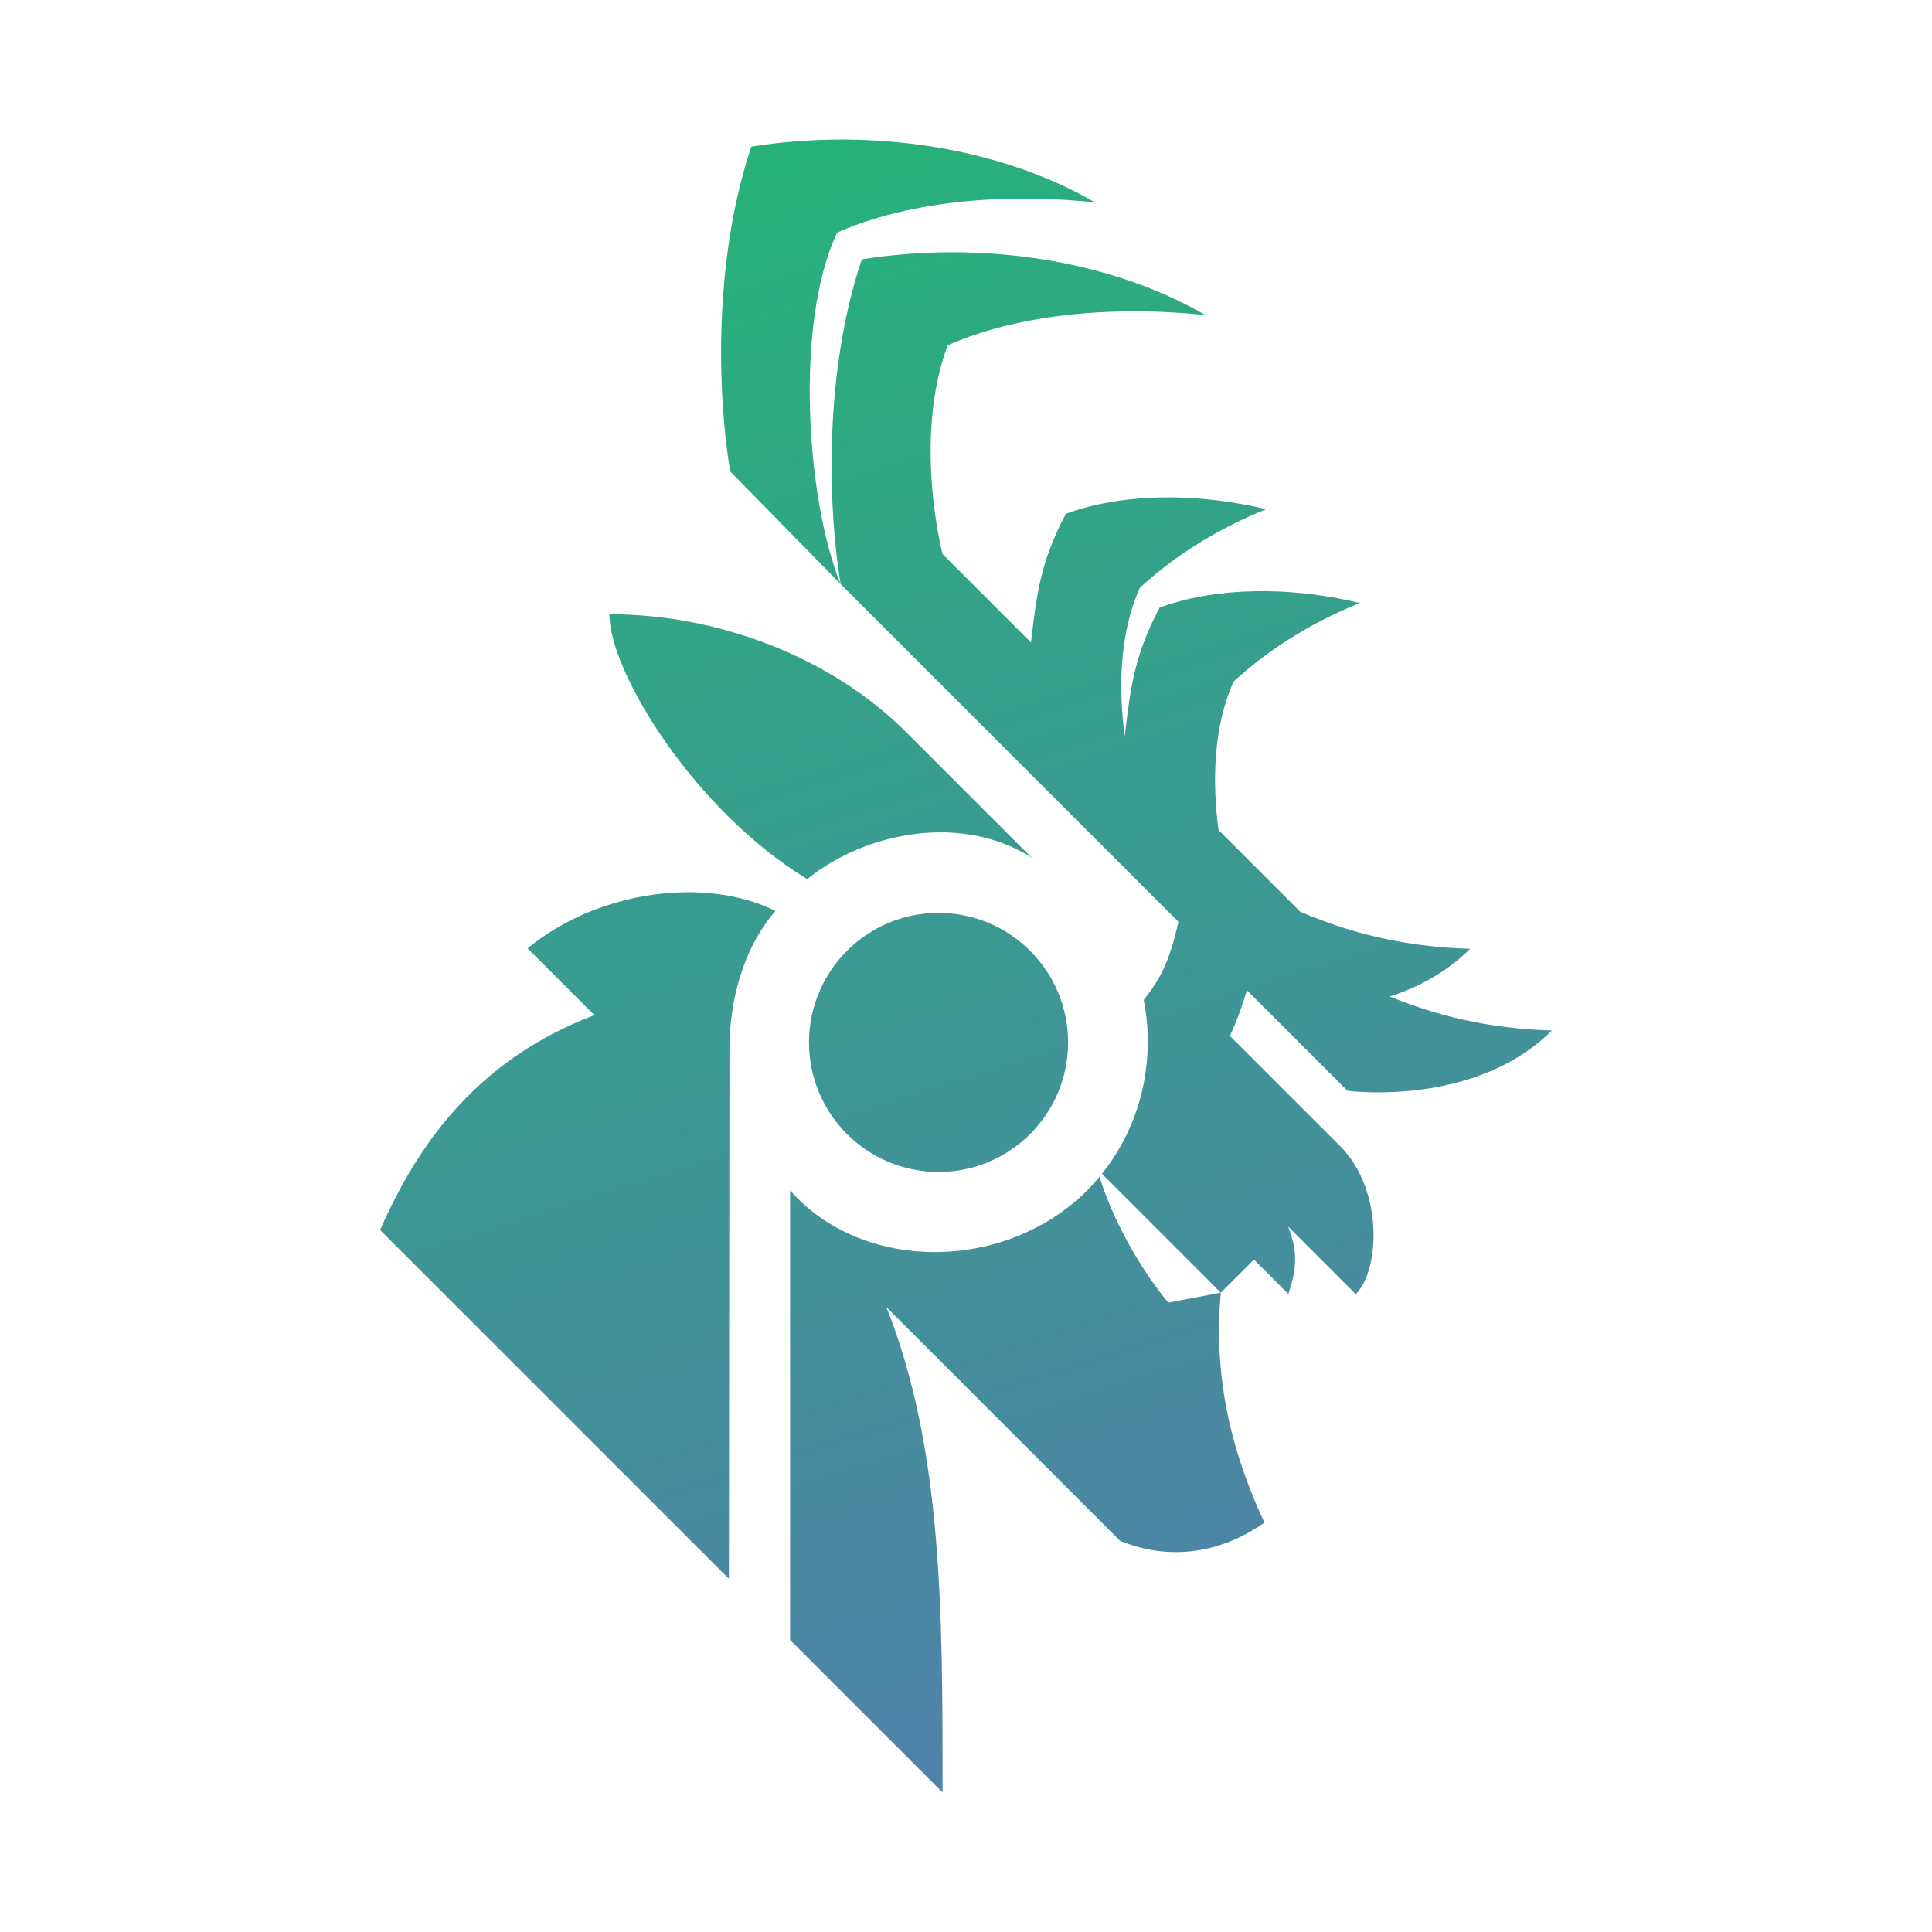
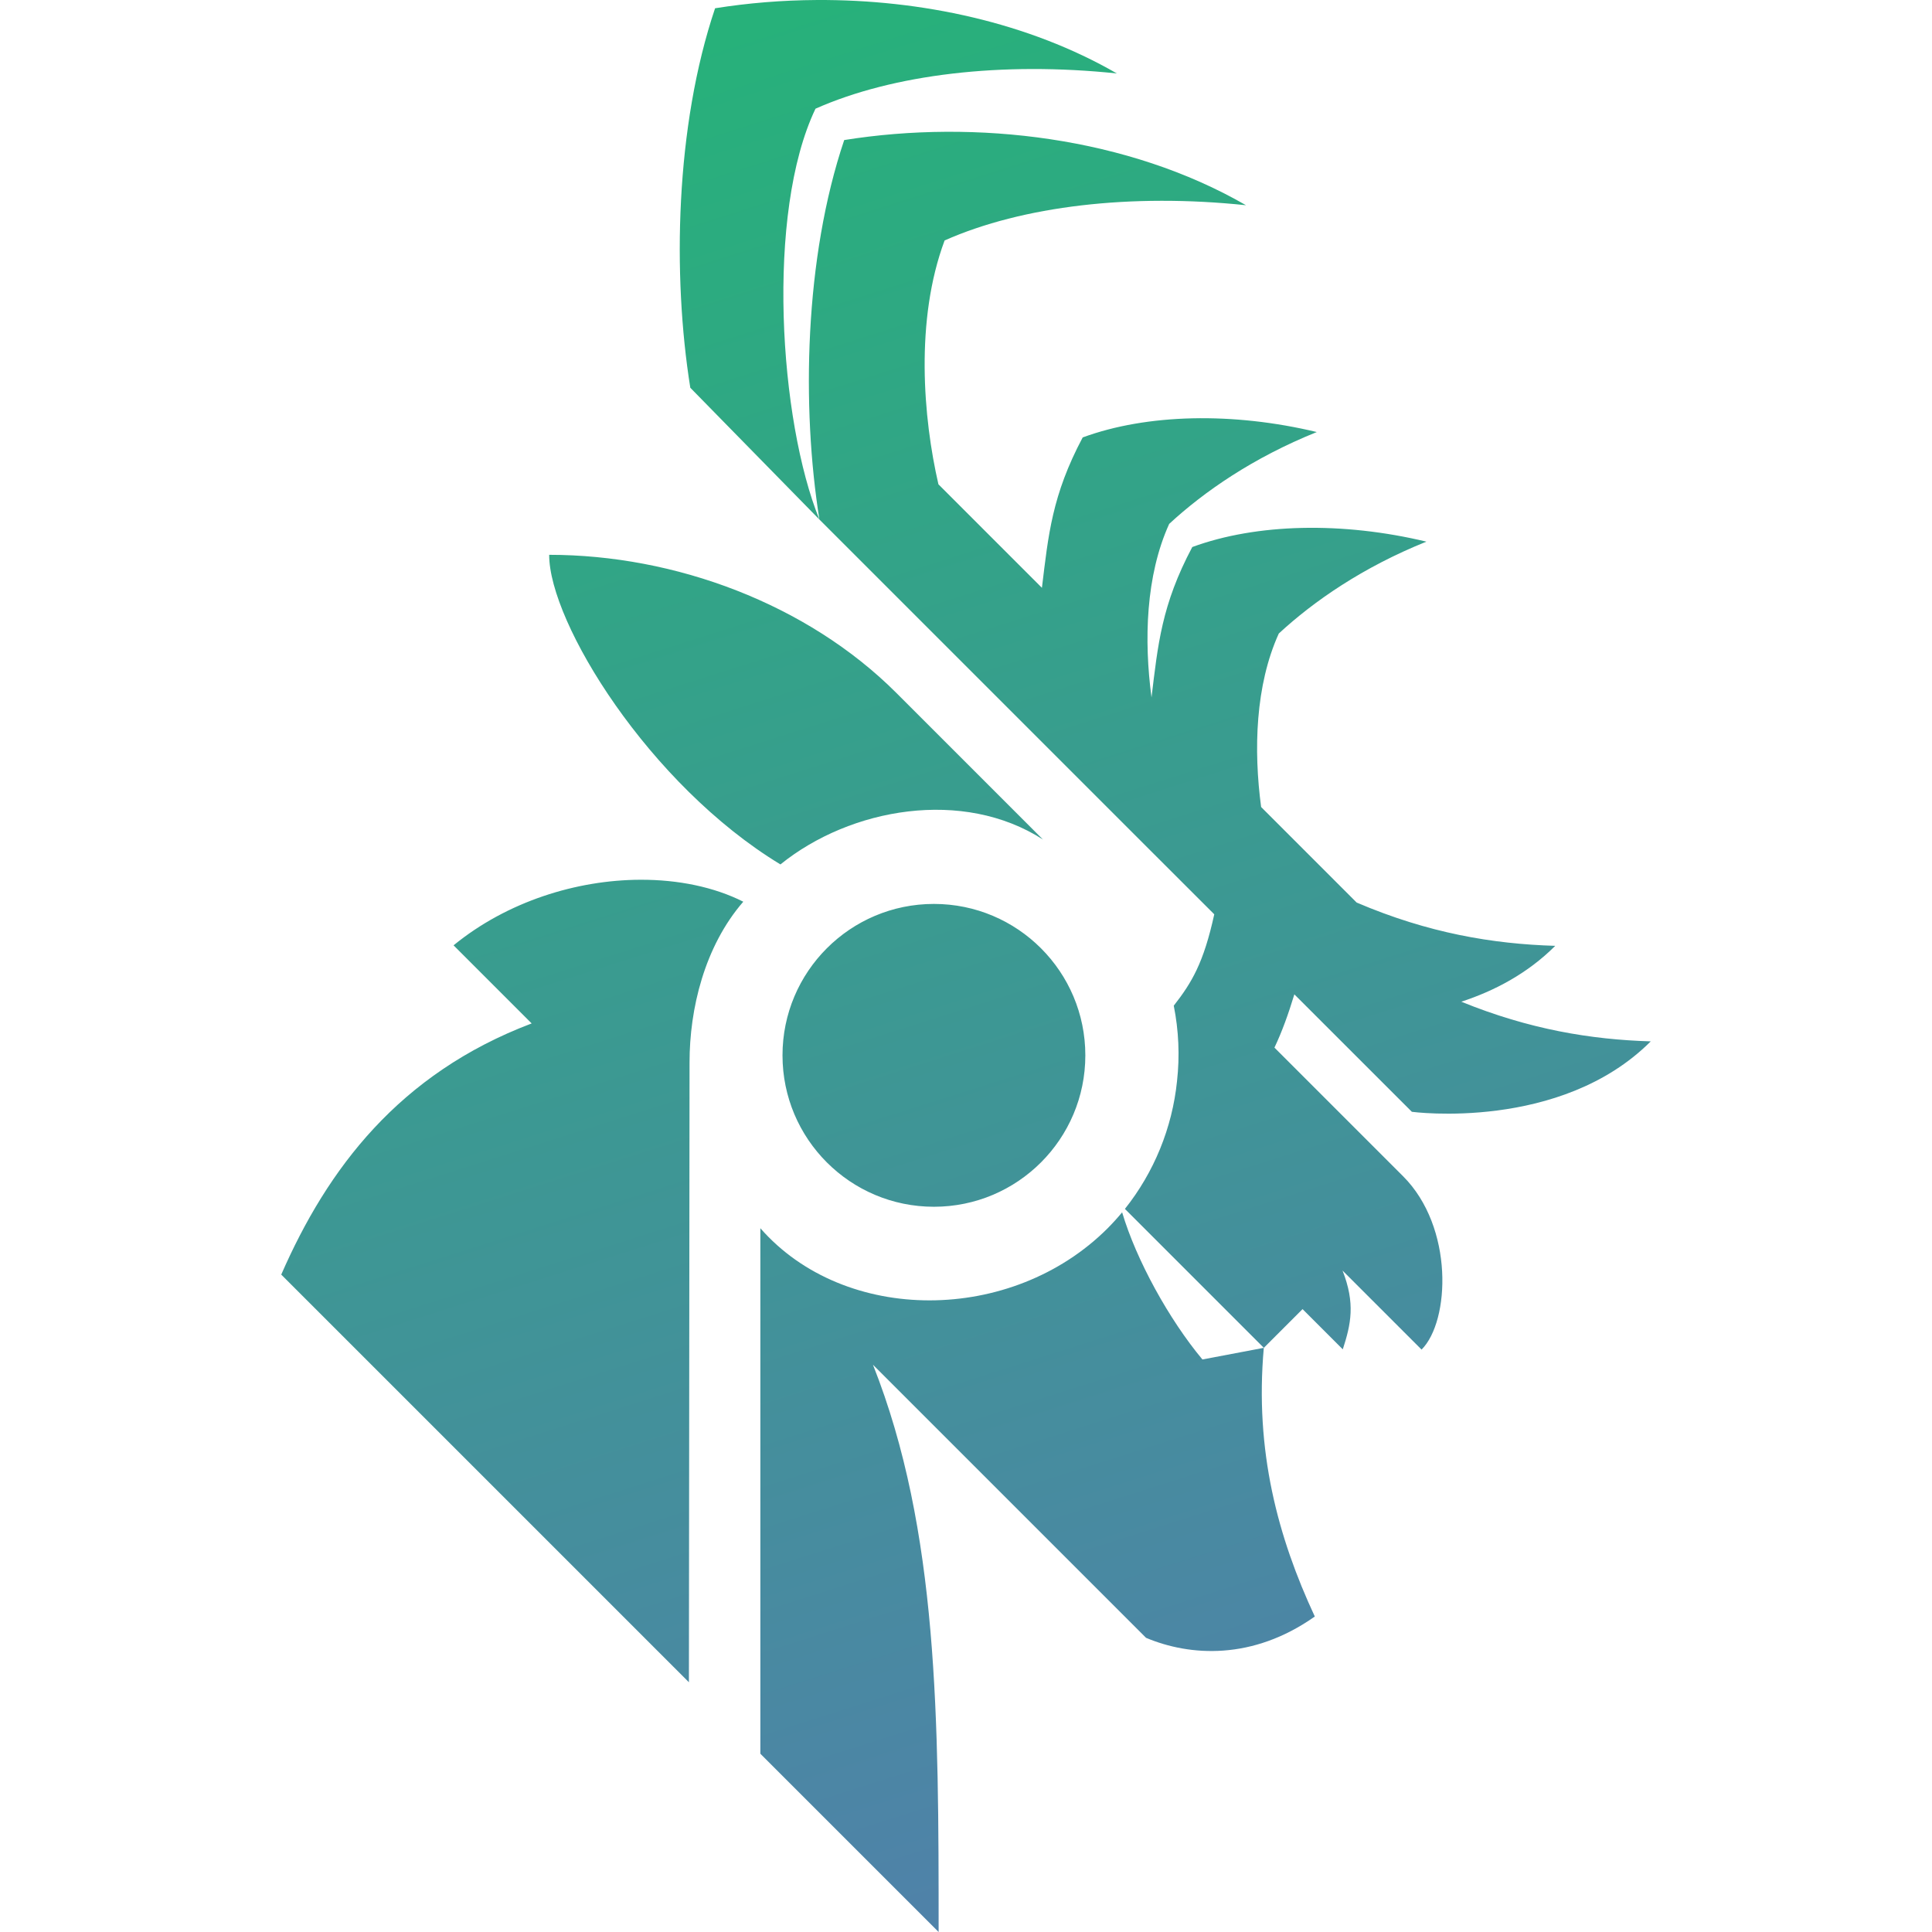
<svg xmlns="http://www.w3.org/2000/svg" xmlns:xlink="http://www.w3.org/1999/xlink" width="512" height="512" viewBox="0 0 135.467 135.467" version="1.1" id="svg1">
  <defs id="defs1">
    <linearGradient id="linearGradient1">
      <stop style="stop-color:#27b17a;stop-opacity:1;" offset="0" id="stop1" />
      <stop style="stop-color:#7d4cde;stop-opacity:1;" offset="1" id="stop2" />
    </linearGradient>
-     <linearGradient xlink:href="#linearGradient1" id="linearGradient2" x1="59.87" y1="16.796" x2="123.463" y2="217.112" gradientUnits="userSpaceOnUse" gradientTransform="matrix(1.137618,0,0,1.137618,-9.321341,-9.321341)" />
+     <linearGradient xlink:href="#linearGradient1" id="linearGradient2" x1="59.87" y1="16.796" x2="123.463" y2="217.112" gradientUnits="userSpaceOnUse" gradientTransform="matrix(1.329726,0,0,1.329726,-22.33343,-22.33343)" />
  </defs>
  <g id="layer1">
-     <path id="path56" style="fill:url(#linearGradient2);fill-opacity:1;stroke-width:0.902" d="m 58.788,9.786 c -2.078,0.012 -4.13,0.18 -6.106,0.496 -2.391,7.092 -2.562,16.03 -1.487,22.764 l 7.745,7.905 C 56.535,35.047 55.708,22.576 58.705,16.305 63.368,14.237 69.893,13.468 76.784,14.192 71.481,11.13 65.021,9.752 58.788,9.786 Z m 0.152,31.164 19.957,19.957 c 1.815,1.816 1.31,1.308 3.73,3.726 -0.319,1.45 -0.649,2.468 -1.056,3.33 -0.37,0.783 -0.817,1.444 -1.374,2.151 0.298,1.49 0.365,3.017 0.196,4.526 -0.288,2.801 -1.373,5.461 -3.126,7.664 l 8.334,8.334 2.323,-2.323 2.414,2.414 c 0.487,-1.502 0.764,-2.745 -0.016,-4.726 l 4.741,4.742 c 1.71,-1.71 1.947,-7.342 -1.108,-10.397 l -7.718,-7.718 c 0.461,-0.969 0.835,-2.015 1.195,-3.195 1.909,1.907 7.049,7.045 7.049,7.045 0,0 8.911,1.195 14.331,-4.225 -3.585,-0.107 -7.29,-0.719 -11.365,-2.379 1.968,-0.643 3.967,-1.683 5.635,-3.351 -3.746,-0.112 -7.619,-0.762 -11.913,-2.597 l -5.73,-5.73 c -0.457,-3.424 -0.35,-7.298 1.06,-10.408 2.096,-1.938 5.035,-3.974 8.855,-5.511 -5.024,-1.206 -10.176,-1.098 -14.044,0.322 -1.846,3.473 -2.061,5.857 -2.446,9.022 -0.457,-3.424 -0.35,-7.298 1.06,-10.408 2.096,-1.938 5.035,-3.974 8.855,-5.511 -5.024,-1.206 -10.176,-1.099 -14.044,0.322 -1.846,3.473 -2.061,5.857 -2.446,9.022 l -6.209,-6.209 c -0.912,-3.959 -1.414,-9.851 0.372,-14.629 4.662,-2.068 11.188,-2.837 18.079,-2.114 -7.071,-4.082 -16.198,-5.172 -24.102,-3.91 -2.391,7.092 -2.563,16.03 -1.488,22.764 z m 26.66,49.687 -3.683,0.699 c -1.999,-2.392 -3.971,-5.967 -4.816,-8.828 -0.274,0.331 -0.563,0.649 -0.865,0.955 -5.752,5.756 -15.775,5.785 -20.837,0 v 31.523 l 10.694,10.694 c -6e-6,-12.752 -1.86e-4,-24.085 -3.939,-34.028 L 78.535,108.035 c 2.631,1.107 6.389,1.359 10.124,-1.278 -2.217,-4.758 -3.611,-9.939 -3.059,-16.119 z M 42.729,43.067 c -0.007,4.057 5.993,13.799 13.873,18.573 4.217,-3.406 10.967,-4.57 15.747,-1.494 L 63.564,51.361 C 58.205,46.001 50.265,43.067 42.729,43.067 Z m 5.456,19.493 c -3.806,0.017 -7.966,1.298 -11.192,3.934 l 4.684,4.684 c -7.958,3.017 -12.247,8.72 -15.022,15.067 l 24.455,24.455 0.038,-37.188 c 0,-3.197 0.888,-6.941 3.224,-9.637 -1.749,-0.881 -3.905,-1.326 -6.188,-1.316 z m 17.624,1.45 c -5.016,6.3e-5 -9.083,4.067 -9.083,9.083 6.1e-5,5.016 4.067,9.083 9.083,9.083 5.016,-6.3e-5 9.083,-4.067 9.083,-9.083 -6.3e-5,-5.016 -4.067,-9.083 -9.083,-9.083 z" />
+     <path id="path56" style="fill:url(#linearGradient2);fill-opacity:1;stroke-width:1.054" d="M 57.278,7.3878155e-4 C 54.849,0.014 52.45,0.211 50.14,0.58 47.346,8.87 47.145,19.317 48.402,27.188 l 9.053,9.24 C 54.644,29.528 53.678,14.95 57.181,7.621 62.63,5.203 70.258,4.305 78.312,5.15 72.114,1.571 64.563,-0.04 57.278,7.3878155e-4 Z M 57.455,36.428 80.782,59.754 c 2.122,2.122 1.531,1.529 4.359,4.355 -0.373,1.694 -0.758,2.885 -1.234,3.893 -0.432,0.915 -0.955,1.688 -1.606,2.514 0.349,1.741 0.426,3.526 0.229,5.291 -0.337,3.274 -1.605,6.383 -3.654,8.958 l 9.741,9.741 2.715,-2.715 2.821,2.821 c 0.569,-1.755 0.893,-3.208 -0.018,-5.524 l 5.542,5.542 c 1.998,-1.998 2.276,-8.582 -1.295,-12.153 l -9.021,-9.021 c 0.538,-1.132 0.976,-2.355 1.396,-3.734 2.231,2.229 8.239,8.235 8.239,8.235 0,0 10.416,1.397 16.751,-4.939 -4.19,-0.125 -8.52,-0.84 -13.284,-2.781 2.3,-0.751 4.637,-1.967 6.587,-3.917 -4.379,-0.131 -8.905,-0.89 -13.925,-3.036 l -6.698,-6.698 c -0.534,-4.002 -0.41,-8.53 1.239,-12.165 2.45,-2.265 5.885,-4.646 10.35,-6.442 -5.872,-1.409 -11.895,-1.284 -16.416,0.377 -2.157,4.06 -2.409,6.846 -2.859,10.545 -0.534,-4.002 -0.41,-8.531 1.239,-12.166 2.45,-2.265 5.885,-4.645 10.35,-6.441 C 86.459,28.886 80.437,29.01 75.916,30.671 73.759,34.73 73.507,37.517 73.057,41.216 L 65.8,33.959 C 64.734,29.331 64.147,22.445 66.234,16.86 71.684,14.443 79.312,13.544 87.366,14.39 79.101,9.618 68.433,8.345 59.194,9.82 56.399,18.109 56.199,28.557 57.455,36.428 Z m 31.162,58.078 -4.306,0.817 C 81.975,92.526 79.67,88.348 78.681,85.004 c -0.321,0.387 -0.658,0.759 -1.012,1.116 -6.723,6.728 -18.438,6.762 -24.355,0 v 36.846 l 12.5,12.5 c -6e-6,-14.906 -2.18e-4,-28.152 -4.604,-39.774 l 19.148,19.148 c 3.075,1.294 7.468,1.588 11.833,-1.494 -2.592,-5.562 -4.221,-11.618 -3.576,-18.841 z M 38.507,38.902 c -0.009,4.743 7.005,16.129 16.215,21.709 4.929,-3.981 12.819,-5.342 18.407,-1.746 L 62.86,48.596 C 56.596,42.331 47.315,38.902 38.507,38.902 Z m 6.377,22.784 c -4.448,0.019 -9.311,1.517 -13.081,4.598 l 5.476,5.476 C 27.976,75.287 22.963,81.952 19.72,89.371 l 28.585,28.585 0.044,-43.467 c 0,-3.737 1.038,-8.113 3.768,-11.264 -2.044,-1.03 -4.564,-1.55 -7.233,-1.539 z m 20.6,1.695 c -5.863,7.3e-5 -10.617,4.753 -10.617,10.617 7.2e-5,5.863 4.753,10.617 10.617,10.617 5.863,-7.5e-5 10.617,-4.753 10.617,-10.617 -7.4e-5,-5.863 -4.753,-10.617 -10.617,-10.617 z" />
  </g>
</svg>
